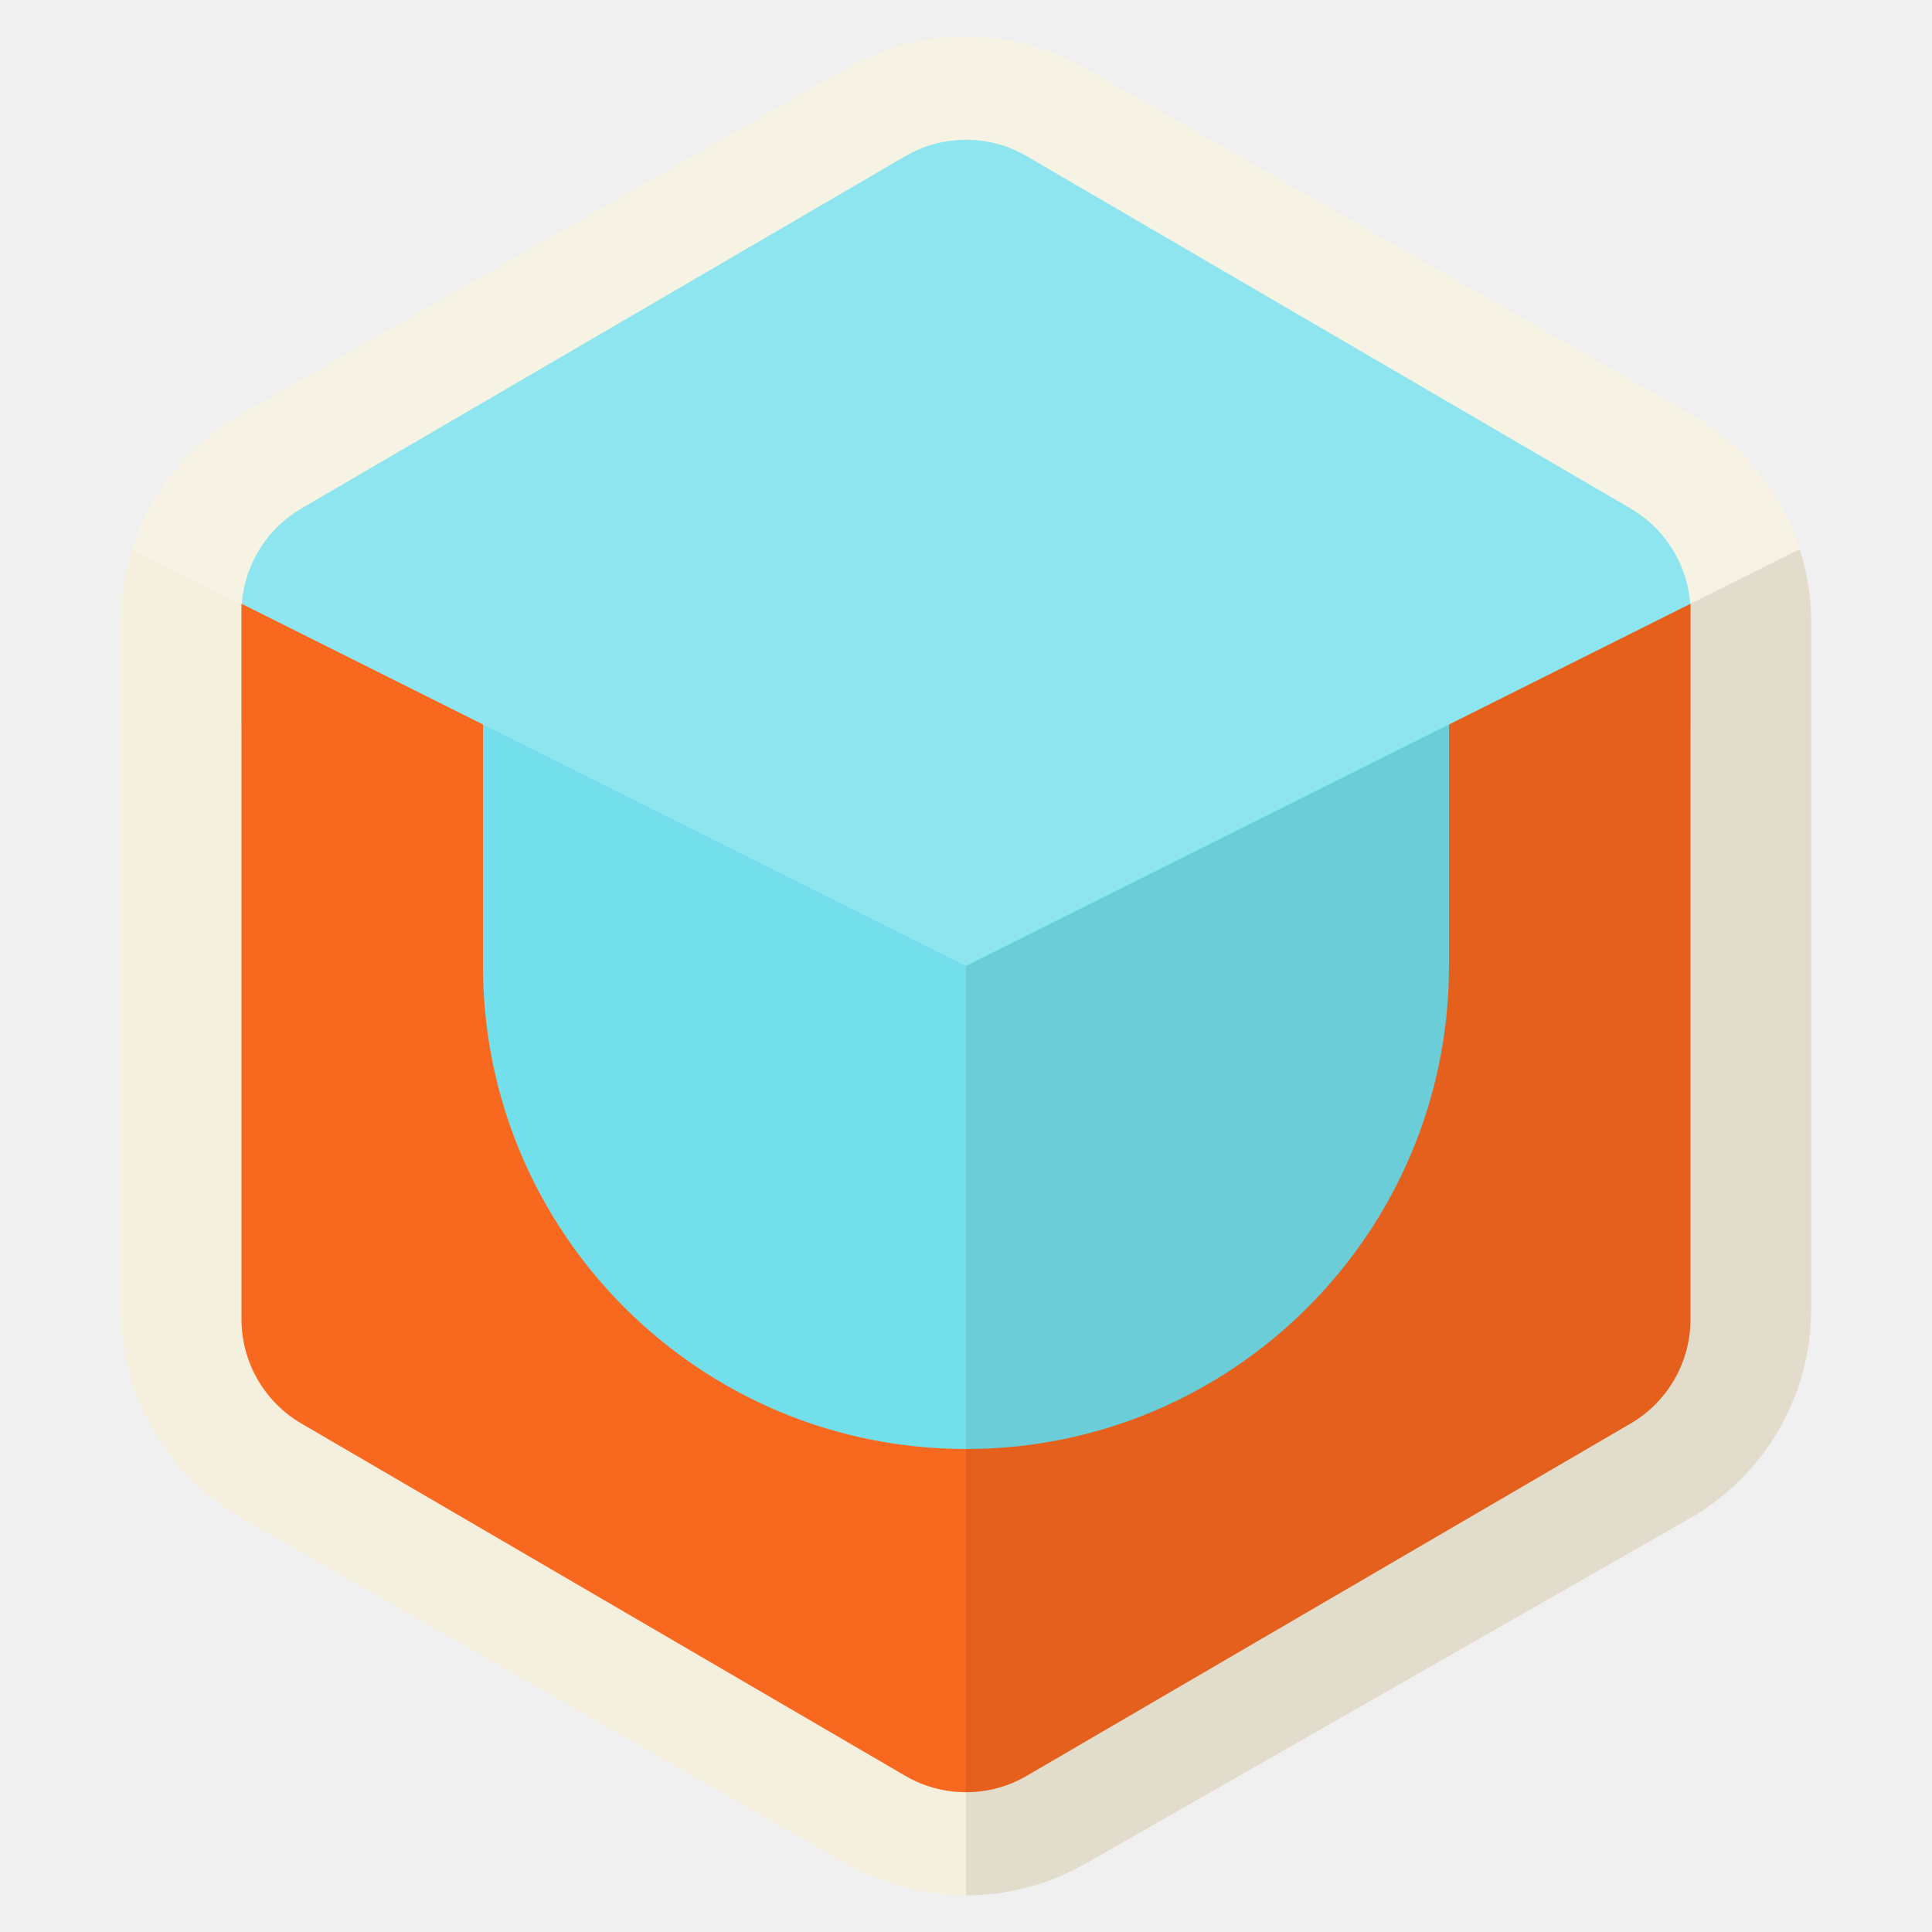
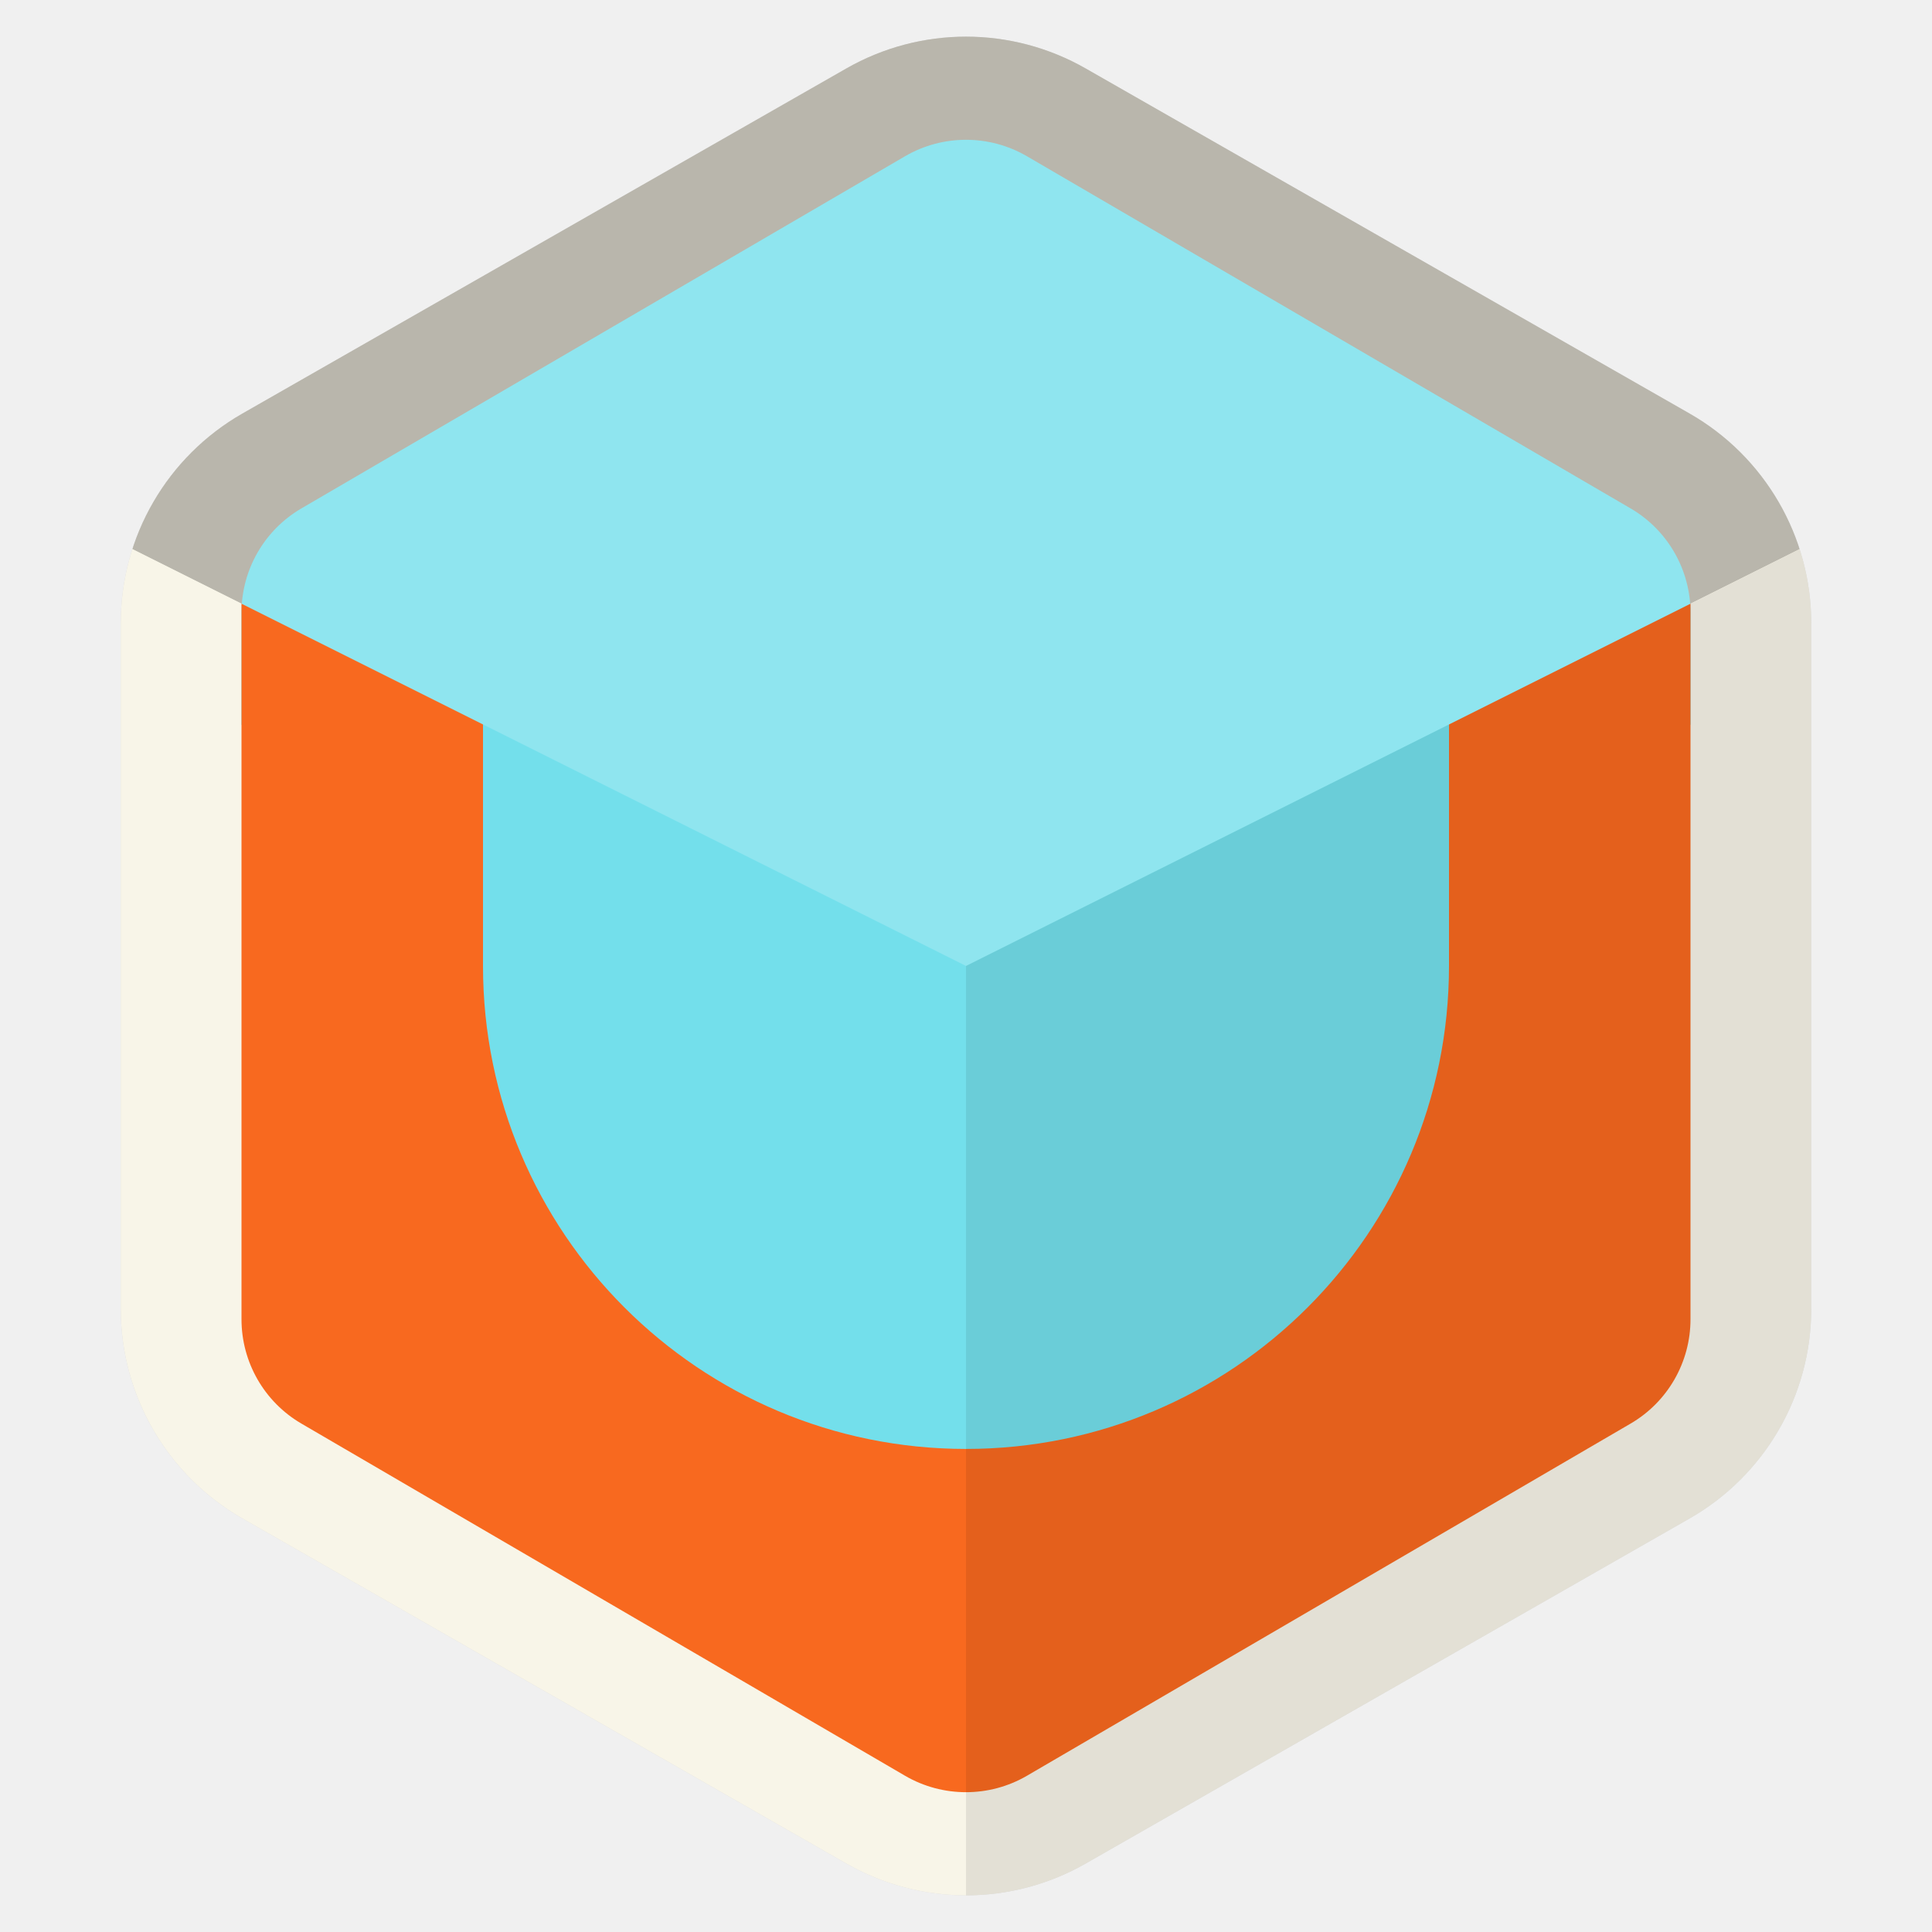
- <svg xmlns="http://www.w3.org/2000/svg" width="16px" height="16px" viewBox="0 0 16 16" version="1.1">
+ <svg xmlns="http://www.w3.org/2000/svg" xmlns:xlink="http://www.w3.org/1999/xlink" width="16px" height="16px" viewBox="0 0 16 16" version="1.1">
+   <defs>
+     <path d="M7.992,1.264 L12.992,4.121 C13.615,4.477 14,5.139 14,5.857 L14,11.536 C14,12.254 13.615,12.916 12.992,13.272 L7.992,16.129 C7.377,16.481 6.623,16.481 6.008,16.129 L1.008,13.272 C0.385,12.916 0,12.254 0,11.536 L0,5.857 C0,5.139 0.385,4.477 1.008,4.121 L6.008,1.264 C6.623,0.912 7.377,0.912 7.992,1.264 Z" id="path-1" />
+   </defs>
  <g id="UTTMA-Logo" stroke="none" stroke-width="1" fill="none" fill-rule="evenodd">
-     <path d="M8.992,0.567 L13.992,3.424 C14.615,3.78 15,4.443 15,5.161 L15,10.839 C15,11.557 14.615,12.22 13.992,12.576 L8.992,15.433 C8.377,15.784 7.623,15.784 7.008,15.433 L2.008,12.576 C1.385,12.22 1,11.557 1,10.839 L1,5.161 C1,4.443 1.385,3.78 2.008,3.424 L7.008,0.567 C7.623,0.216 8.377,0.216 8.992,0.567 Z" id="Outline" fill="#F5F0DD" />
-     <path d="M8.504,1.294 L13.504,4.211 C13.811,4.39 14,4.719 14,5.074 L14,6 L11,12.5 L5,12.5 L2,6 L2,5.074 C2,4.719 2.189,4.39 2.496,4.211 L7.496,1.294 C7.807,1.112 8.193,1.112 8.504,1.294 Z" id="Cube" fill="#73DFEB" />
-     <path d="M12,6 L14,5 L14,10.926 C14,11.281 13.811,11.61 13.504,11.789 L8.504,14.706 C8.193,14.888 7.807,14.888 7.496,14.706 L2.496,11.789 C2.189,11.61 2,11.281 2,10.926 L2,5 L4,6 L4,8 C4,10.209 5.791,12 8,12 C10.209,12 12,10.209 12,8 L12,6 Z" id="U" fill="#F8691F" />
-     <g id="Shading" transform="translate(1, 0.303502)">
-       <path d="M0.096,4.245 L7,7.696 L7,15.393 C6.658,15.393 6.315,15.305 6.008,15.129 L1.008,12.272 C0.385,11.916 0,11.254 0,10.536 L0,4.857 C0,4.699 0.019,4.543 0.055,4.393 L0.096,4.245 Z" id="Path" fill="#FFFFFF" style="mix-blend-mode: multiply;" />
-       <path d="M14,4.857 L14,10.536 C14,11.254 13.615,11.916 12.992,12.272 L7.992,15.129 C7.685,15.305 7.342,15.393 7,15.393 L7,7.696 L13.904,4.244 C13.967,4.439 14,4.646 14,4.857 Z" id="Path" fill="#EAEAEA" style="mix-blend-mode: multiply;" />
-       <path d="M7.992,0.264 L12.992,3.121 C13.432,3.372 13.753,3.776 13.904,4.244 L7,7.696 L0.096,4.244 C0.247,3.776 0.568,3.372 1.008,3.121 L6.008,0.264 C6.623,-0.088 7.377,-0.088 7.992,0.264 Z" id="Path" fill="#333333" style="mix-blend-mode: screen;" />
+     <g id="Logo" transform="translate(1, -0.696498)">
+       <mask id="mask-2" fill="white">
+         <use xlink:href="#path-1" />
+       </mask>
+       <use id="Mask" fill="#D8D8D8" xlink:href="#path-1" />
+       <g mask="url(#mask-2)">
+         <g transform="translate(-1, 0)">
+           <polygon id="Outline-Color" fill="#F5F0DD" opacity="0.682" points="0 0.696 16 0.696 16 16.696 0 16.696" />
+           <path d="M14,5.771 L14,6.696 L11,13.196 L5,13.196 L2,6.696 L2,5.771 C2,5.415 2.189,5.086 2.496,4.907 L7.496,1.99 C7.807,1.809 8.193,1.809 8.504,1.99 L13.504,4.907 C13.811,5.086 14,5.415 14,5.771 Z" id="Cube" fill="#73DFEB" />
+           <path d="M12,6.696 L14,5.696 L14,11.622 C14,11.978 13.811,12.307 13.504,12.486 L8.504,15.403 C8.193,15.584 7.807,15.584 7.496,15.403 L2.496,12.486 C2.189,12.307 2,11.978 2,11.622 L2,5.696 L4,6.696 L4,8.696 C4,10.906 5.791,12.696 8,12.696 C10.209,12.696 12,10.906 12,8.696 L12,6.696 Z" id="U" fill="#F8691F" />
+           <g id="Shading" stroke-width="1" fill="none">
+             <polygon id="Polygon-Copy-4" fill="#FFFFFF" style="mix-blend-mode: multiply;" points="8 16.696 8 8.696 0 4.696 0 16.696" />
+             <polygon id="Polygon-Copy-5" fill="#EAEAEA" style="mix-blend-mode: multiply;" points="8 16.696 8 8.696 16 4.696 16 16.696" />
+             <polygon id="Polygon-Copy-6" fill="#333333" style="mix-blend-mode: screen;" points="0 4.696 8 8.696 16 4.696 16 0.696 -1.42108547e-14 0.696" />
+           </g>
+         </g>
+       </g>
    </g>
  </g>
</svg>
